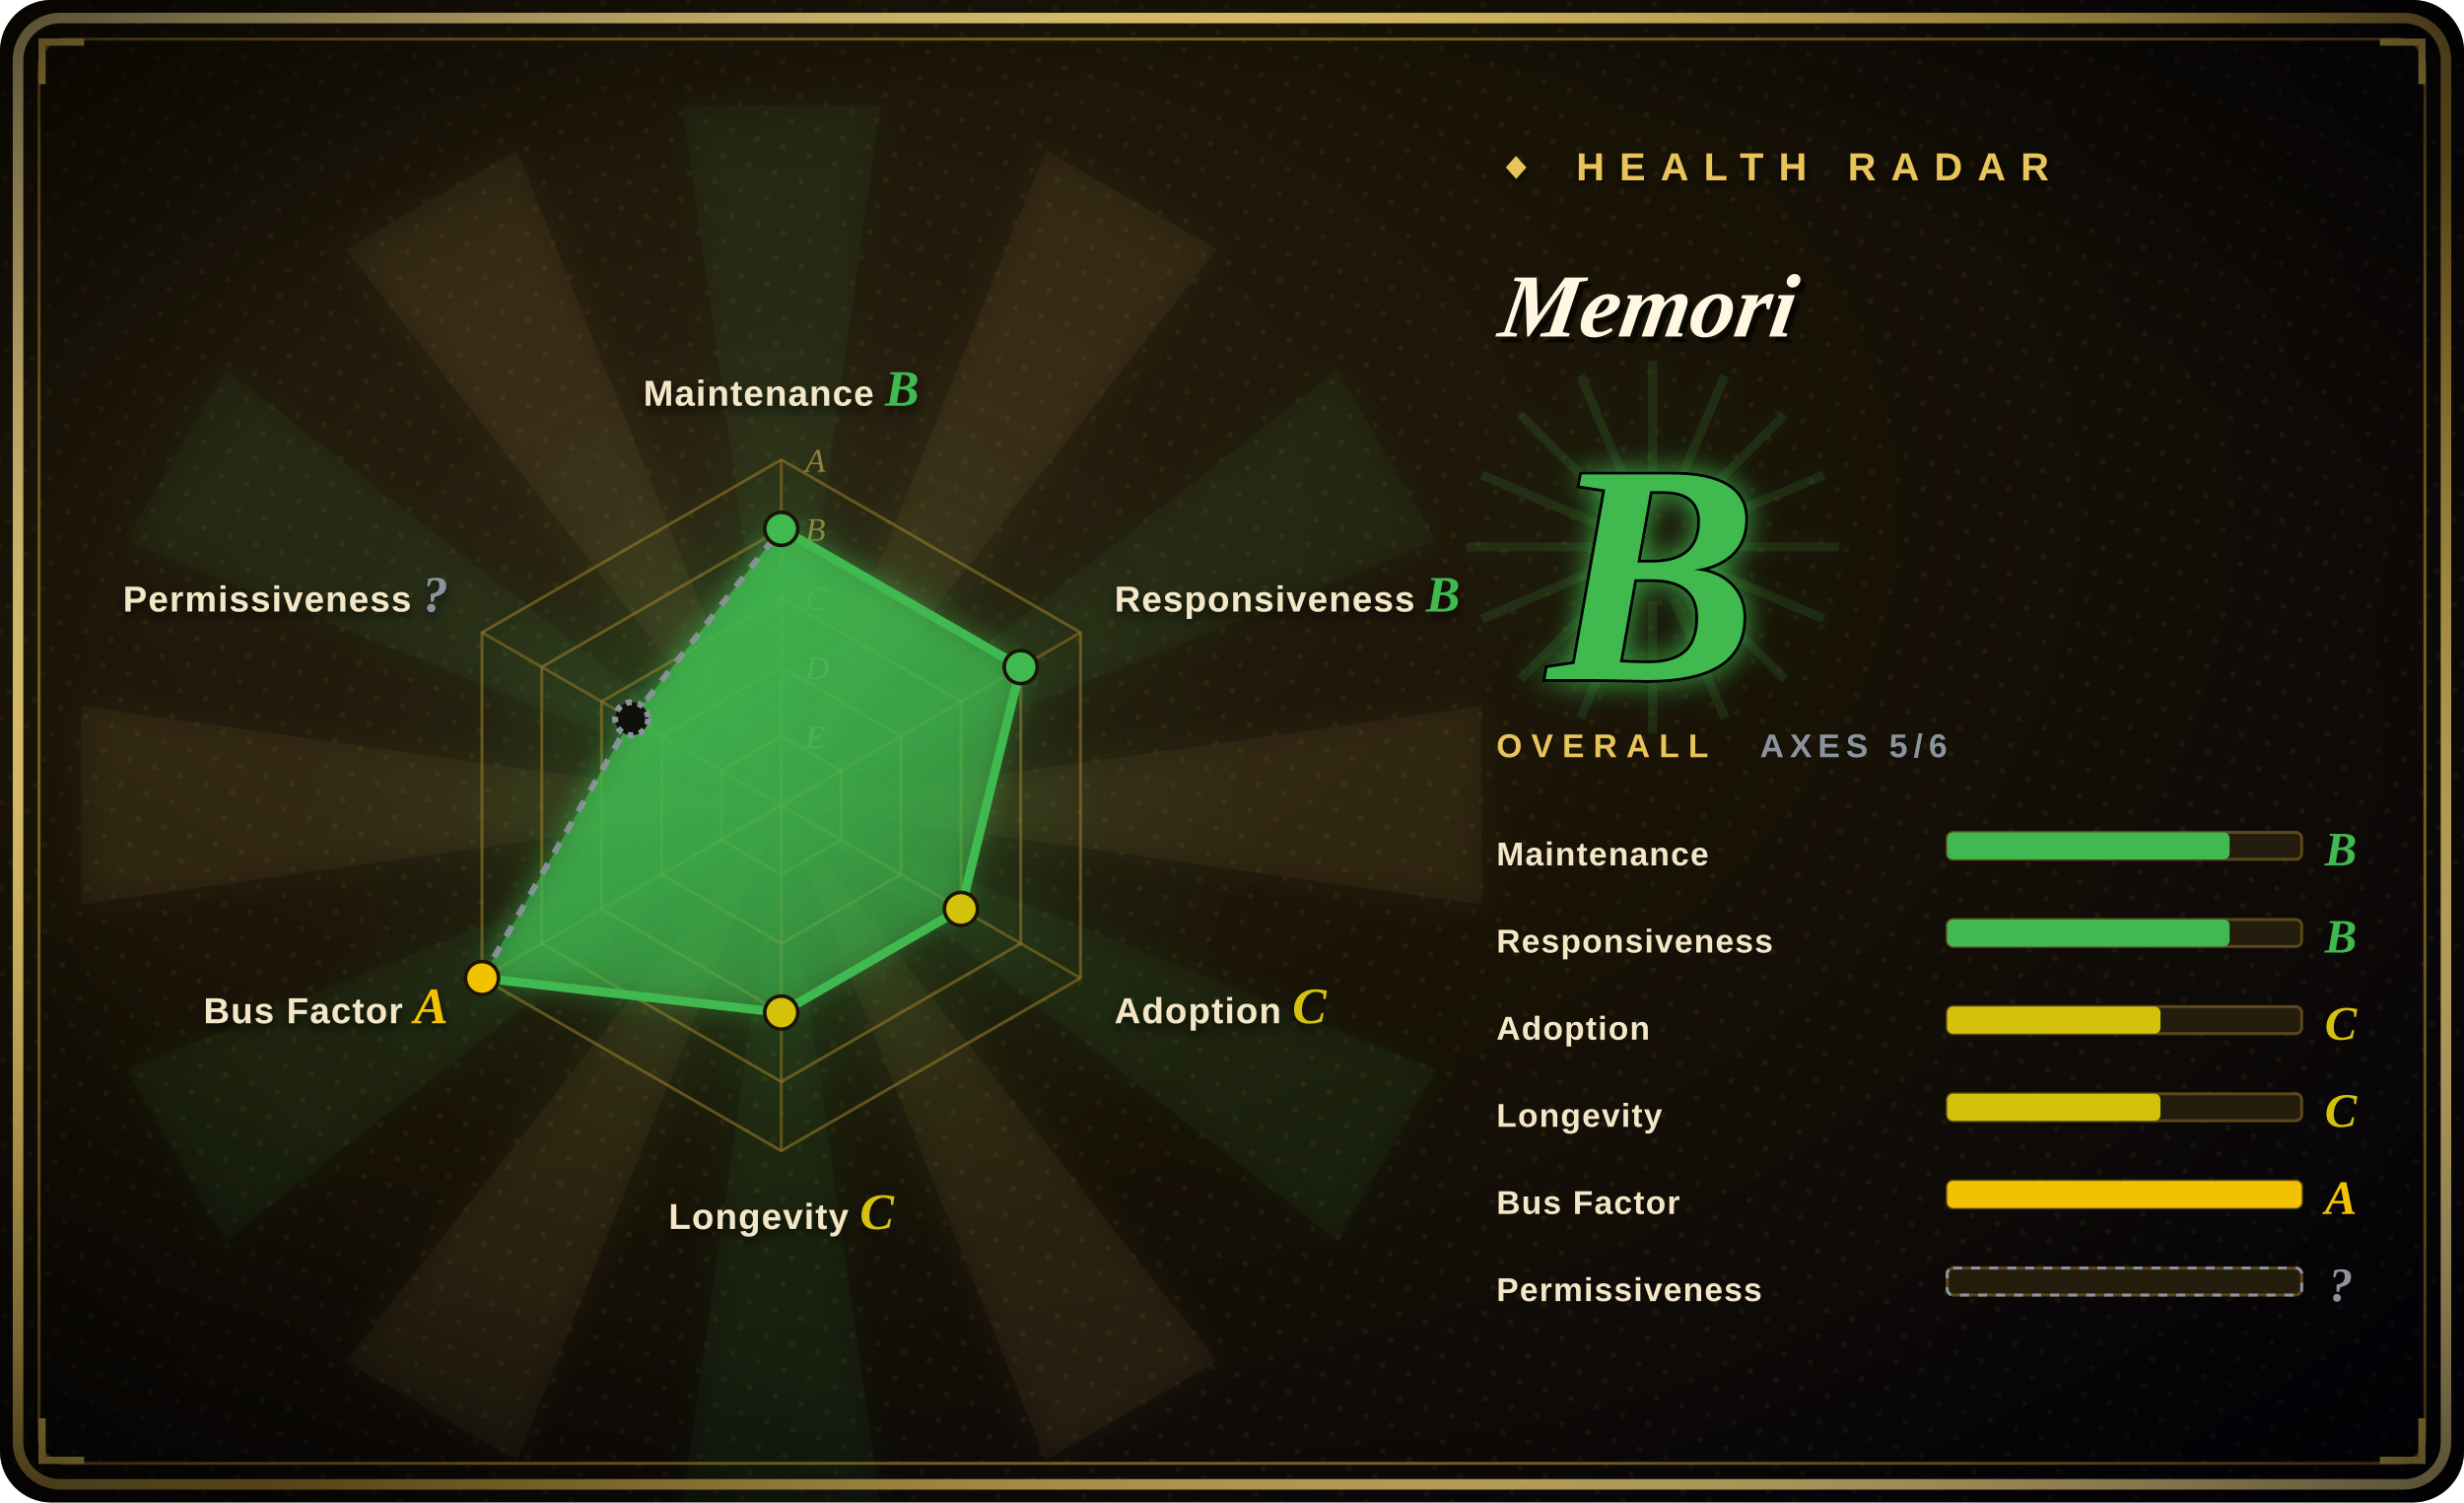
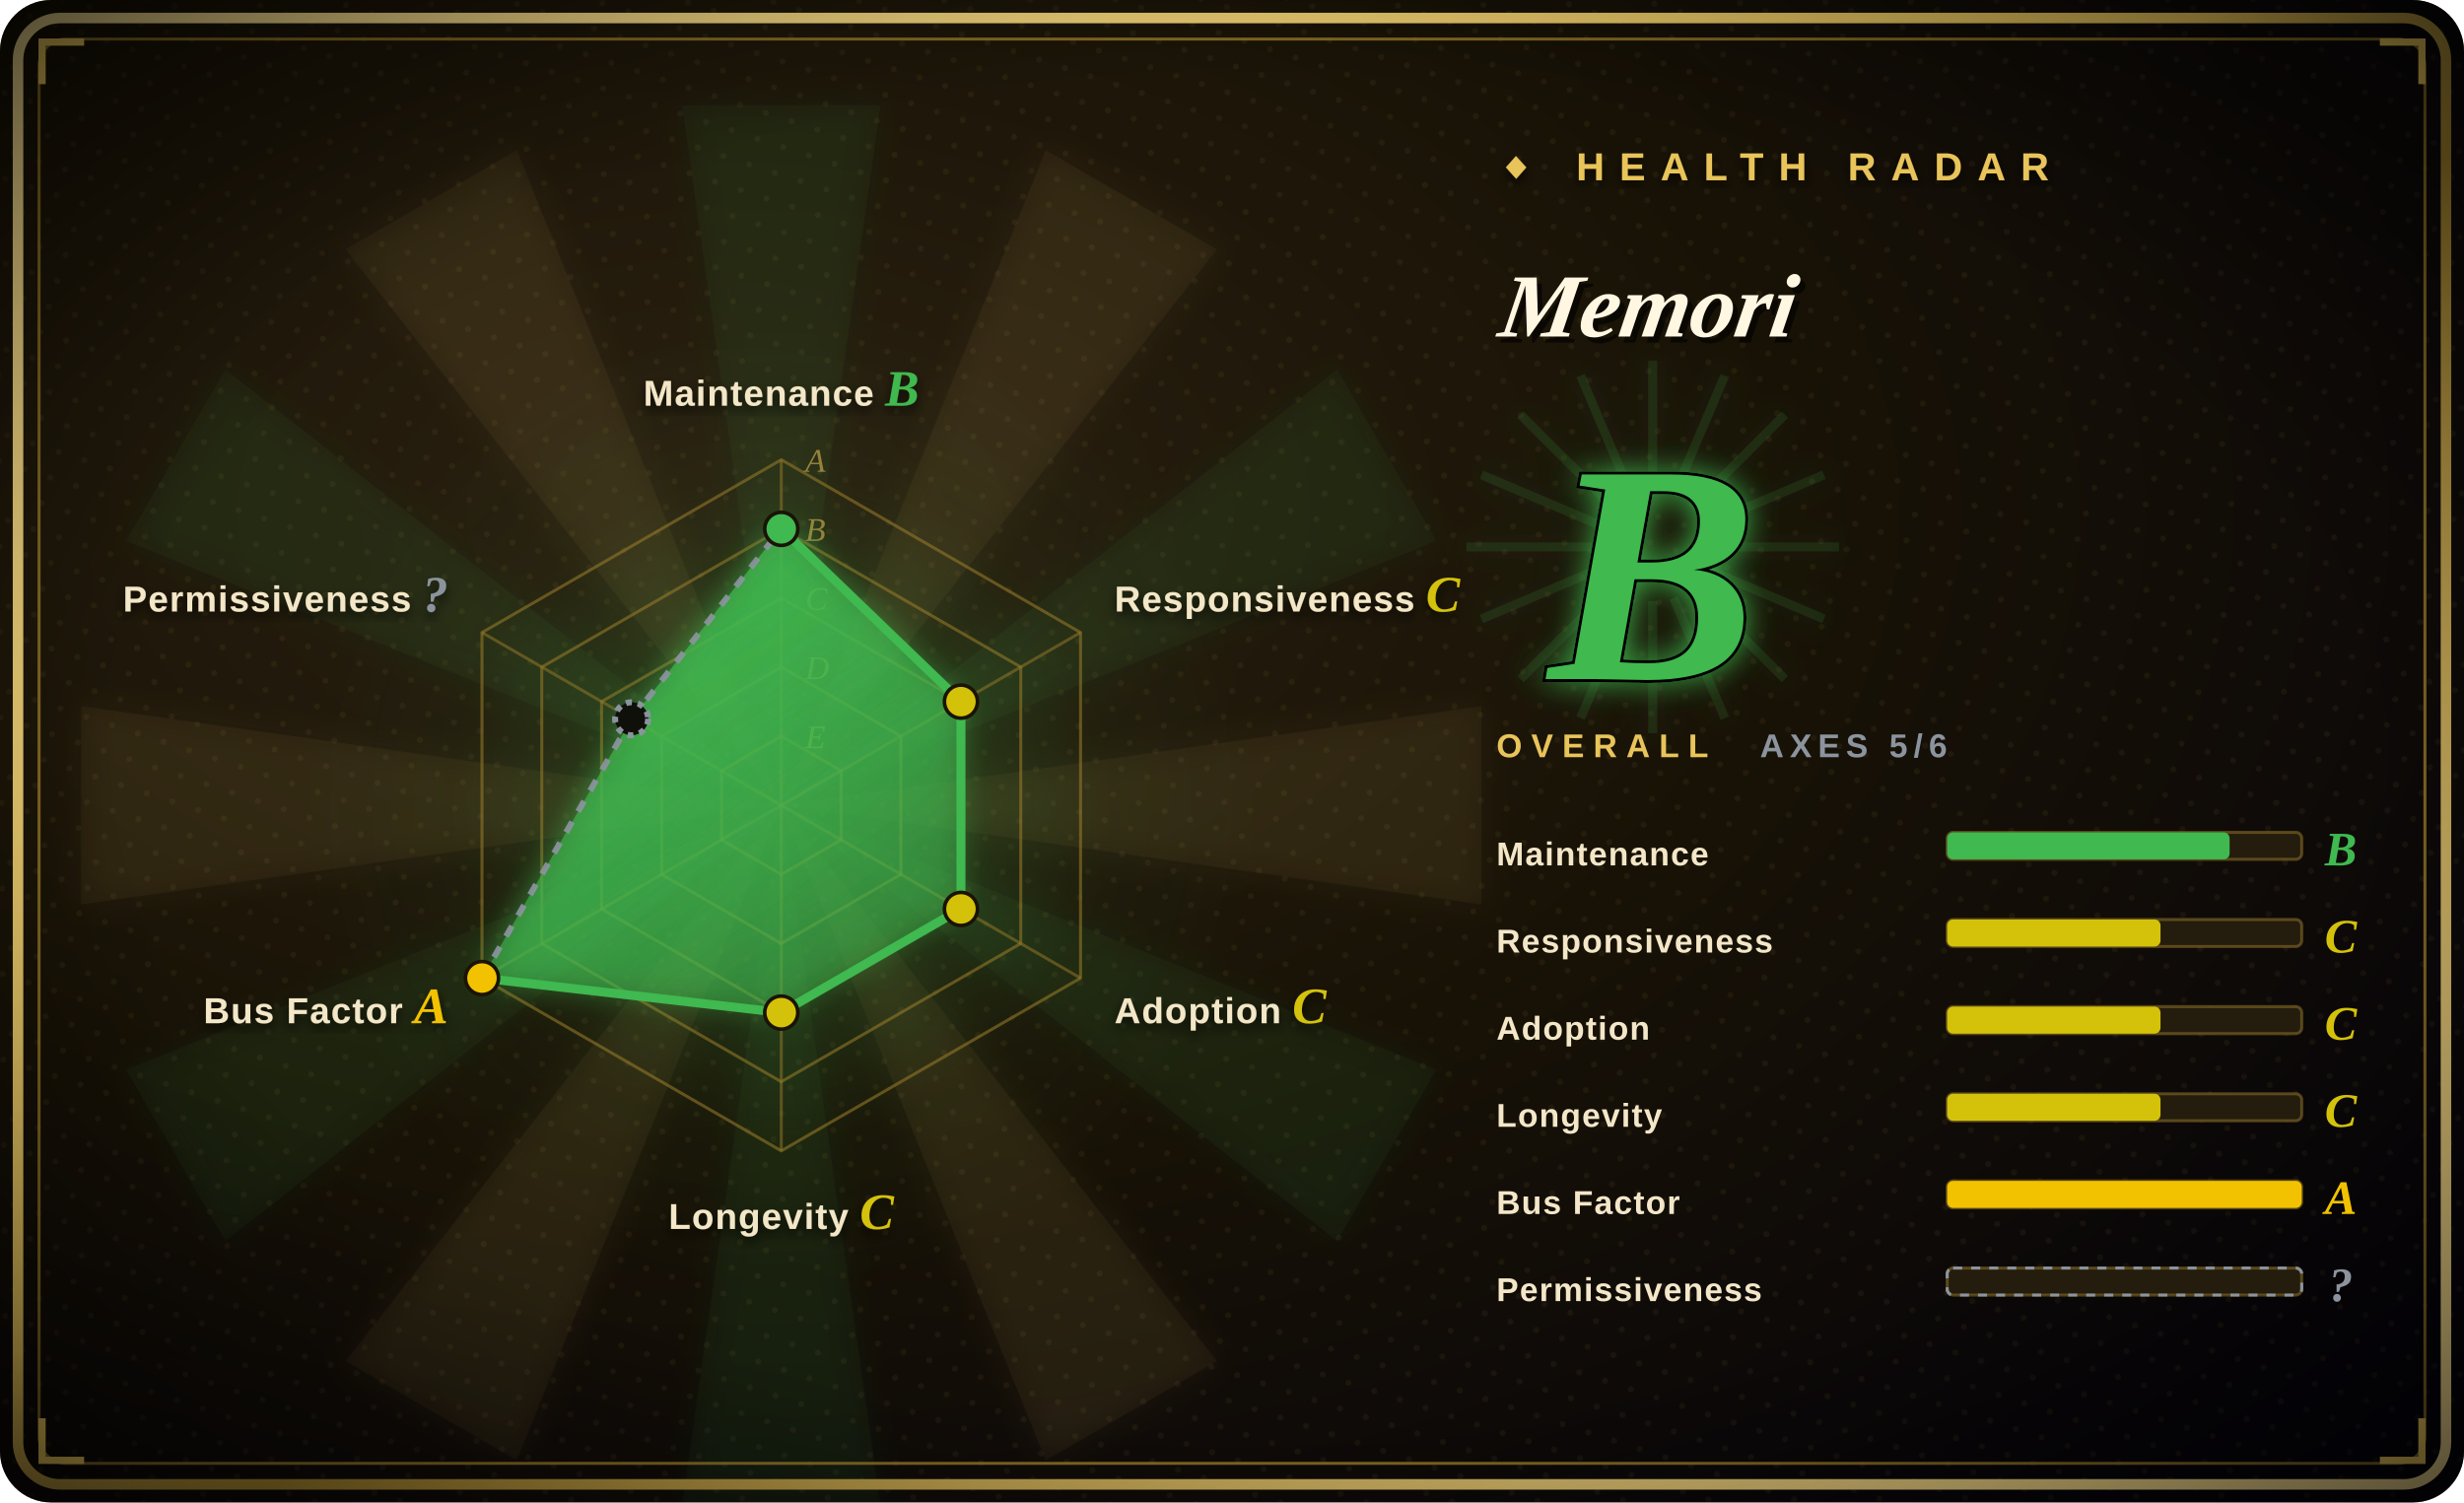
<svg xmlns="http://www.w3.org/2000/svg" width="820" height="500" viewBox="0 0 820 500">
  <defs>
    <radialGradient id="bg" cx="30%" cy="34%" r="90%">
      <stop offset="0%" stop-color="#2a2010" />
      <stop offset="48%" stop-color="#181206" />
      <stop offset="100%" stop-color="#05030a" />
    </radialGradient>
    <radialGradient id="vig" cx="50%" cy="50%" r="72%">
      <stop offset="62%" stop-color="#000000" stop-opacity="0" />
      <stop offset="100%" stop-color="#000000" stop-opacity="0.72" />
    </radialGradient>
    <linearGradient id="frame" x1="0" y1="0" x2="1" y2="1">
      <stop offset="0%" stop-color="#f6dd92" />
      <stop offset="45%" stop-color="#E8C45A" />
      <stop offset="55%" stop-color="#9c7d2a" />
      <stop offset="100%" stop-color="#f6dd92" />
    </linearGradient>
    <linearGradient id="poly" x1="0" y1="0" x2="0.7" y2="1">
      <stop offset="0%" stop-color="#3FB950" stop-opacity="0.92" />
      <stop offset="100%" stop-color="#3FB950" stop-opacity="0.34" />
    </linearGradient>
    <radialGradient id="halo" cx="50%" cy="50%" r="50%">
      <stop offset="0%" stop-color="#3FB950" stop-opacity="0.34" />
      <stop offset="68%" stop-color="#3FB950" stop-opacity="0.04" />
      <stop offset="100%" stop-color="#3FB950" stop-opacity="0" />
    </radialGradient>
    <filter id="glow" x="-60%" y="-60%" width="220%" height="220%">
      <feGaussianBlur stdDeviation="5" result="b" />
      <feMerge>
        <feMergeNode in="b" />
        <feMergeNode in="SourceGraphic" />
      </feMerge>
    </filter>
    <filter id="soft" x="-30%" y="-30%" width="160%" height="160%">
      <feDropShadow dx="0" dy="2" stdDeviation="2" flood-color="#000" flood-opacity="0.7" />
    </filter>
    <pattern id="halftone" width="9" height="9" patternUnits="userSpaceOnUse" patternTransform="rotate(18)">
      <circle cx="2" cy="2" r="1" fill="#E8C45A" fill-opacity="0.06" />
    </pattern>
  </defs>
  <rect width="820" height="500" rx="17" fill="url(#bg)" />
  <rect width="820" height="500" rx="17" fill="url(#halftone)" />
  <g opacity="0.5" filter="url(#glow)">
    <path d="M260,268 L493,235 L493,301 Z" fill="#E8C45A" fill-opacity="0.10" />
    <path d="M260,268 L478,356 L445,413 Z" fill="#3FB950" fill-opacity="0.10" />
    <path d="M260,268 L405,453 L348,486 Z" fill="#E8C45A" fill-opacity="0.10" />
    <path d="M260,268 L293,501 L227,501 Z" fill="#3FB950" fill-opacity="0.10" />
    <path d="M260,268 L172,486 L115,453 Z" fill="#E8C45A" fill-opacity="0.10" />
    <path d="M260,268 L75,413 L42,356 Z" fill="#3FB950" fill-opacity="0.10" />
    <path d="M260,268 L27,301 L27,235 Z" fill="#E8C45A" fill-opacity="0.10" />
    <path d="M260,268 L42,180 L75,123 Z" fill="#3FB950" fill-opacity="0.10" />
    <path d="M260,268 L115,83 L172,50 Z" fill="#E8C45A" fill-opacity="0.10" />
    <path d="M260,268 L227,35 L293,35 Z" fill="#3FB950" fill-opacity="0.10" />
    <path d="M260,268 L348,50 L405,83 Z" fill="#E8C45A" fill-opacity="0.10" />
    <path d="M260,268 L445,123 L478,180 Z" fill="#3FB950" fill-opacity="0.10" />
  </g>
  <circle cx="260" cy="268" r="161" fill="url(#halo)" />
  <rect x="6" y="6" width="808" height="488" rx="14" fill="none" stroke="url(#frame)" stroke-width="3.5" />
  <rect x="13" y="13" width="794" height="474" rx="9" fill="none" stroke="#9c7d2a" stroke-width="1" stroke-opacity="0.8" />
  <path d="M14,28 L14,14 L28,14" fill="none" stroke="#E8C45A" stroke-width="2.4" />
  <path d="M806,28 L806,14 L792,14" fill="none" stroke="#E8C45A" stroke-width="2.4" />
  <path d="M14,472 L14,486 L28,486" fill="none" stroke="#E8C45A" stroke-width="2.4" />
  <path d="M806,472 L806,486 L792,486" fill="none" stroke="#E8C45A" stroke-width="2.4" />
  <rect width="820" height="500" rx="17" fill="url(#vig)" />
  <polygon points="260.0,153.0 359.6,210.5 359.6,325.5 260.0,383.0 160.4,325.5 160.4,210.5" fill="none" stroke="#9c7d2a" stroke-opacity="0.55" stroke-width="1" />
  <polygon points="260.0,176.0 339.7,222.0 339.7,314.0 260.0,360.0 180.3,314.0 180.3,222.0" fill="none" stroke="#9c7d2a" stroke-opacity="0.55" stroke-width="1" />
  <polygon points="260.0,199.0 319.8,233.5 319.8,302.5 260.0,337.0 200.2,302.5 200.2,233.5" fill="none" stroke="#9c7d2a" stroke-opacity="0.55" stroke-width="1" />
  <polygon points="260.0,222.0 299.8,245.0 299.8,291.0 260.0,314.0 220.2,291.0 220.2,245.0" fill="none" stroke="#9c7d2a" stroke-opacity="0.55" stroke-width="1" />
  <polygon points="260.0,245.0 279.9,256.5 279.9,279.5 260.0,291.0 240.1,279.5 240.1,256.5" fill="none" stroke="#9c7d2a" stroke-opacity="0.55" stroke-width="1" />
  <line x1="260" y1="268" x2="260.0" y2="153.0" stroke="#9c7d2a" stroke-opacity="0.5" stroke-width="1" />
  <line x1="260" y1="268" x2="359.6" y2="210.5" stroke="#9c7d2a" stroke-opacity="0.5" stroke-width="1" />
  <line x1="260" y1="268" x2="359.6" y2="325.5" stroke="#9c7d2a" stroke-opacity="0.5" stroke-width="1" />
  <line x1="260" y1="268" x2="260.0" y2="383.0" stroke="#9c7d2a" stroke-opacity="0.5" stroke-width="1" />
  <line x1="260" y1="268" x2="160.4" y2="325.5" stroke="#9c7d2a" stroke-opacity="0.5" stroke-width="1" />
  <line x1="260" y1="268" x2="160.4" y2="210.5" stroke="#9c7d2a" stroke-opacity="0.5" stroke-width="1" />
  <text x="268" y="157.0" font-size="11" font-style="italic" fill="#E8C45A" fill-opacity="0.55" font-family="'Georgia','Times New Roman',serif">A</text>
  <text x="268" y="180.0" font-size="11" font-style="italic" fill="#E8C45A" fill-opacity="0.55" font-family="'Georgia','Times New Roman',serif">B</text>
  <text x="268" y="203.0" font-size="11" font-style="italic" fill="#E8C45A" fill-opacity="0.55" font-family="'Georgia','Times New Roman',serif">C</text>
  <text x="268" y="226.0" font-size="11" font-style="italic" fill="#E8C45A" fill-opacity="0.55" font-family="'Georgia','Times New Roman',serif">D</text>
  <text x="268" y="249.0" font-size="11" font-style="italic" fill="#E8C45A" fill-opacity="0.55" font-family="'Georgia','Times New Roman',serif">E</text>
-   <polygon points="260.0,176.0 339.7,222.0 319.8,302.5 260.0,337.0 160.4,325.5 210.2,239.2" fill="url(#poly)" filter="url(#glow)" />
-   <line x1="260.0" y1="176.0" x2="339.7" y2="222.0" stroke="#3FB950" stroke-width="3" />
-   <line x1="339.7" y1="222.0" x2="319.8" y2="302.5" stroke="#3FB950" stroke-width="3" />
+   <polygon points="260.0,176.0 319.8,233.5 319.8,302.5 260.0,337.0 160.4,325.5 210.2,239.2" fill="url(#poly)" filter="url(#glow)" />
+   <line x1="260.0" y1="176.0" x2="319.8" y2="233.5" stroke="#3FB950" stroke-width="3" />
+   <line x1="319.8" y1="233.5" x2="319.8" y2="302.5" stroke="#3FB950" stroke-width="3" />
  <line x1="319.8" y1="302.5" x2="260.0" y2="337.0" stroke="#3FB950" stroke-width="3" />
  <line x1="260.0" y1="337.0" x2="160.4" y2="325.5" stroke="#3FB950" stroke-width="3" />
  <line x1="160.4" y1="325.5" x2="210.2" y2="239.2" stroke="#8B949E" stroke-width="2" stroke-dasharray="4 4" stroke-opacity="0.92" />
  <line x1="210.2" y1="239.2" x2="260.0" y2="176.0" stroke="#8B949E" stroke-width="2" stroke-dasharray="4 4" stroke-opacity="0.92" />
  <circle cx="260.0" cy="176.0" r="5.5" fill="#3FB950" stroke="#1a1306" stroke-width="1.2" />
-   <circle cx="339.7" cy="222.0" r="5.5" fill="#3FB950" stroke="#1a1306" stroke-width="1.2" />
+   <circle cx="319.8" cy="233.5" r="5.5" fill="#D4C20A" stroke="#1a1306" stroke-width="1.2" />
  <circle cx="319.8" cy="302.5" r="5.5" fill="#D4C20A" stroke="#1a1306" stroke-width="1.2" />
  <circle cx="260.0" cy="337.0" r="5.5" fill="#D4C20A" stroke="#1a1306" stroke-width="1.2" />
  <circle cx="160.4" cy="325.5" r="5.5" fill="#F2C200" stroke="#1a1306" stroke-width="1.2" />
  <circle cx="210.2" cy="239.2" r="5.5" fill="#10100b" stroke="#8B949E" stroke-width="2" stroke-dasharray="2 2" />
  <text x="260.0" y="135.0" font-size="12" font-weight="900" fill="#f3e7c8" text-anchor="middle" font-family="'Arial Black','Helvetica Neue',Arial,sans-serif" letter-spacing="0.4" filter="url(#soft)">Maintenance <tspan fill="#3FB950" font-family="'Georgia','Times New Roman',serif" font-style="italic" font-size="17">B</tspan>
  </text>
-   <text x="370.9" y="203.5" font-size="12" font-weight="900" fill="#f3e7c8" text-anchor="start" font-family="'Arial Black','Helvetica Neue',Arial,sans-serif" letter-spacing="0.4" filter="url(#soft)">Responsiveness <tspan fill="#3FB950" font-family="'Georgia','Times New Roman',serif" font-style="italic" font-size="17">B</tspan>
+   <text x="370.9" y="203.5" font-size="12" font-weight="900" fill="#f3e7c8" text-anchor="start" font-family="'Arial Black','Helvetica Neue',Arial,sans-serif" letter-spacing="0.4" filter="url(#soft)">Responsiveness <tspan fill="#D4C20A" font-family="'Georgia','Times New Roman',serif" font-style="italic" font-size="17">C</tspan>
  </text>
  <text x="370.9" y="340.5" font-size="12" font-weight="900" fill="#f3e7c8" text-anchor="start" font-family="'Arial Black','Helvetica Neue',Arial,sans-serif" letter-spacing="0.4" filter="url(#soft)">Adoption <tspan fill="#D4C20A" font-family="'Georgia','Times New Roman',serif" font-style="italic" font-size="17">C</tspan>
  </text>
  <text x="260.0" y="409.0" font-size="12" font-weight="900" fill="#f3e7c8" text-anchor="middle" font-family="'Arial Black','Helvetica Neue',Arial,sans-serif" letter-spacing="0.4" filter="url(#soft)">Longevity <tspan fill="#D4C20A" font-family="'Georgia','Times New Roman',serif" font-style="italic" font-size="17">C</tspan>
  </text>
  <text x="149.1" y="340.5" font-size="12" font-weight="900" fill="#f3e7c8" text-anchor="end" font-family="'Arial Black','Helvetica Neue',Arial,sans-serif" letter-spacing="0.4" filter="url(#soft)">Bus Factor <tspan fill="#F2C200" font-family="'Georgia','Times New Roman',serif" font-style="italic" font-size="17">A</tspan>
  </text>
  <text x="149.1" y="203.5" font-size="12" font-weight="900" fill="#f3e7c8" text-anchor="end" font-family="'Arial Black','Helvetica Neue',Arial,sans-serif" letter-spacing="0.4" filter="url(#soft)">Permissiveness <tspan fill="#8B949E" font-family="'Georgia','Times New Roman',serif" font-style="italic" font-size="17">?</tspan>
  </text>
  <text x="498" y="60" font-size="13" letter-spacing="5" fill="#E8C45A" font-weight="900" font-family="'Arial Black','Helvetica Neue',Arial,sans-serif" filter="url(#soft)">◆ HEALTH RADAR</text>
  <g transform="translate(498,112) skewX(-9)">
    <text x="2" y="2" font-size="30" font-weight="900" font-style="italic" fill="#000" fill-opacity="0.6" font-family="'Georgia','Times New Roman',serif">Memori</text>
    <text x="0" y="0" font-size="30" font-weight="900" font-style="italic" fill="#fff7e2" font-family="'Georgia','Times New Roman',serif">Memori</text>
  </g>
  <line x1="498" y1="124" x2="648" y2="124" stroke="url(#frame)" stroke-width="2" />
  <g opacity="0.85" filter="url(#glow)">
    <line x1="568" y1="182" x2="612" y2="182" stroke="#3FB950" stroke-opacity="0.16" stroke-width="3" />
    <line x1="567" y1="189" x2="607" y2="206" stroke="#3FB950" stroke-opacity="0.16" stroke-width="3" />
    <line x1="563" y1="195" x2="594" y2="226" stroke="#3FB950" stroke-opacity="0.16" stroke-width="3" />
    <line x1="557" y1="199" x2="574" y2="239" stroke="#3FB950" stroke-opacity="0.16" stroke-width="3" />
    <line x1="550" y1="200" x2="550" y2="244" stroke="#3FB950" stroke-opacity="0.16" stroke-width="3" />
    <line x1="543" y1="199" x2="526" y2="239" stroke="#3FB950" stroke-opacity="0.16" stroke-width="3" />
    <line x1="537" y1="195" x2="506" y2="226" stroke="#3FB950" stroke-opacity="0.16" stroke-width="3" />
    <line x1="533" y1="189" x2="493" y2="206" stroke="#3FB950" stroke-opacity="0.16" stroke-width="3" />
    <line x1="532" y1="182" x2="488" y2="182" stroke="#3FB950" stroke-opacity="0.16" stroke-width="3" />
    <line x1="533" y1="175" x2="493" y2="158" stroke="#3FB950" stroke-opacity="0.16" stroke-width="3" />
    <line x1="537" y1="169" x2="506" y2="138" stroke="#3FB950" stroke-opacity="0.16" stroke-width="3" />
    <line x1="543" y1="165" x2="526" y2="125" stroke="#3FB950" stroke-opacity="0.16" stroke-width="3" />
    <line x1="550" y1="164" x2="550" y2="120" stroke="#3FB950" stroke-opacity="0.16" stroke-width="3" />
    <line x1="557" y1="165" x2="574" y2="125" stroke="#3FB950" stroke-opacity="0.16" stroke-width="3" />
    <line x1="563" y1="169" x2="594" y2="138" stroke="#3FB950" stroke-opacity="0.16" stroke-width="3" />
    <line x1="567" y1="175" x2="607" y2="158" stroke="#3FB950" stroke-opacity="0.16" stroke-width="3" />
  </g>
  <text x="550" y="226" font-size="104" font-weight="900" font-style="italic" text-anchor="middle" fill="#3FB950" stroke="#000" stroke-width="2" paint-order="stroke" font-family="'Georgia','Times New Roman',serif" filter="url(#glow)">B</text>
  <text x="498" y="252" font-size="11" letter-spacing="3" fill="#E8C45A" font-family="'Arial Black','Helvetica Neue',Arial,sans-serif" font-weight="900">OVERALL</text>
  <text x="648" y="252" font-size="11" letter-spacing="2" fill="#8B949E" font-family="'Arial Black','Helvetica Neue',Arial,sans-serif" font-weight="900" text-anchor="end">AXES 5/6</text>
  <text x="498" y="288" font-size="11" font-weight="900" fill="#f3e7c8" font-family="'Arial Black','Helvetica Neue',Arial,sans-serif" letter-spacing="0.4">Maintenance</text>
  <rect x="648" y="277" width="118" height="9" rx="2" fill="#241d0e" stroke="#9c7d2a" stroke-opacity="0.5" />
  <rect x="648" y="277" width="94" height="9" rx="2" fill="#3FB950" />
  <text x="779" y="288" font-size="16" font-weight="900" font-style="italic" fill="#3FB950" font-family="'Georgia','Times New Roman',serif" text-anchor="middle">B</text>
  <text x="498" y="317" font-size="11" font-weight="900" fill="#f3e7c8" font-family="'Arial Black','Helvetica Neue',Arial,sans-serif" letter-spacing="0.4">Responsiveness</text>
  <rect x="648" y="306" width="118" height="9" rx="2" fill="#241d0e" stroke="#9c7d2a" stroke-opacity="0.5" />
-   <rect x="648" y="306" width="94" height="9" rx="2" fill="#3FB950" />
-   <text x="779" y="317" font-size="16" font-weight="900" font-style="italic" fill="#3FB950" font-family="'Georgia','Times New Roman',serif" text-anchor="middle">B</text>
+   <rect x="648" y="306" width="71" height="9" rx="2" fill="#D4C20A" />
+   <text x="779" y="317" font-size="16" font-weight="900" font-style="italic" fill="#D4C20A" font-family="'Georgia','Times New Roman',serif" text-anchor="middle">C</text>
  <text x="498" y="346" font-size="11" font-weight="900" fill="#f3e7c8" font-family="'Arial Black','Helvetica Neue',Arial,sans-serif" letter-spacing="0.4">Adoption</text>
  <rect x="648" y="335" width="118" height="9" rx="2" fill="#241d0e" stroke="#9c7d2a" stroke-opacity="0.5" />
  <rect x="648" y="335" width="71" height="9" rx="2" fill="#D4C20A" />
  <text x="779" y="346" font-size="16" font-weight="900" font-style="italic" fill="#D4C20A" font-family="'Georgia','Times New Roman',serif" text-anchor="middle">C</text>
  <text x="498" y="375" font-size="11" font-weight="900" fill="#f3e7c8" font-family="'Arial Black','Helvetica Neue',Arial,sans-serif" letter-spacing="0.4">Longevity</text>
  <rect x="648" y="364" width="118" height="9" rx="2" fill="#241d0e" stroke="#9c7d2a" stroke-opacity="0.5" />
  <rect x="648" y="364" width="71" height="9" rx="2" fill="#D4C20A" />
  <text x="779" y="375" font-size="16" font-weight="900" font-style="italic" fill="#D4C20A" font-family="'Georgia','Times New Roman',serif" text-anchor="middle">C</text>
  <text x="498" y="404" font-size="11" font-weight="900" fill="#f3e7c8" font-family="'Arial Black','Helvetica Neue',Arial,sans-serif" letter-spacing="0.4">Bus Factor</text>
  <rect x="648" y="393" width="118" height="9" rx="2" fill="#241d0e" stroke="#9c7d2a" stroke-opacity="0.5" />
  <rect x="648" y="393" width="118" height="9" rx="2" fill="#F2C200" />
  <text x="779" y="404" font-size="16" font-weight="900" font-style="italic" fill="#F2C200" font-family="'Georgia','Times New Roman',serif" text-anchor="middle">A</text>
  <text x="498" y="433" font-size="11" font-weight="900" fill="#f3e7c8" font-family="'Arial Black','Helvetica Neue',Arial,sans-serif" letter-spacing="0.4">Permissiveness</text>
  <rect x="648" y="422" width="118" height="9" rx="2" fill="#241d0e" stroke="#9c7d2a" stroke-opacity="0.5" />
  <rect x="648" y="422" width="118" height="9" rx="2" fill="none" stroke="#8B949E" stroke-dasharray="3 3" />
  <text x="779" y="433" font-size="16" font-weight="900" font-style="italic" fill="#8B949E" font-family="'Georgia','Times New Roman',serif" text-anchor="middle">?</text>
</svg>
